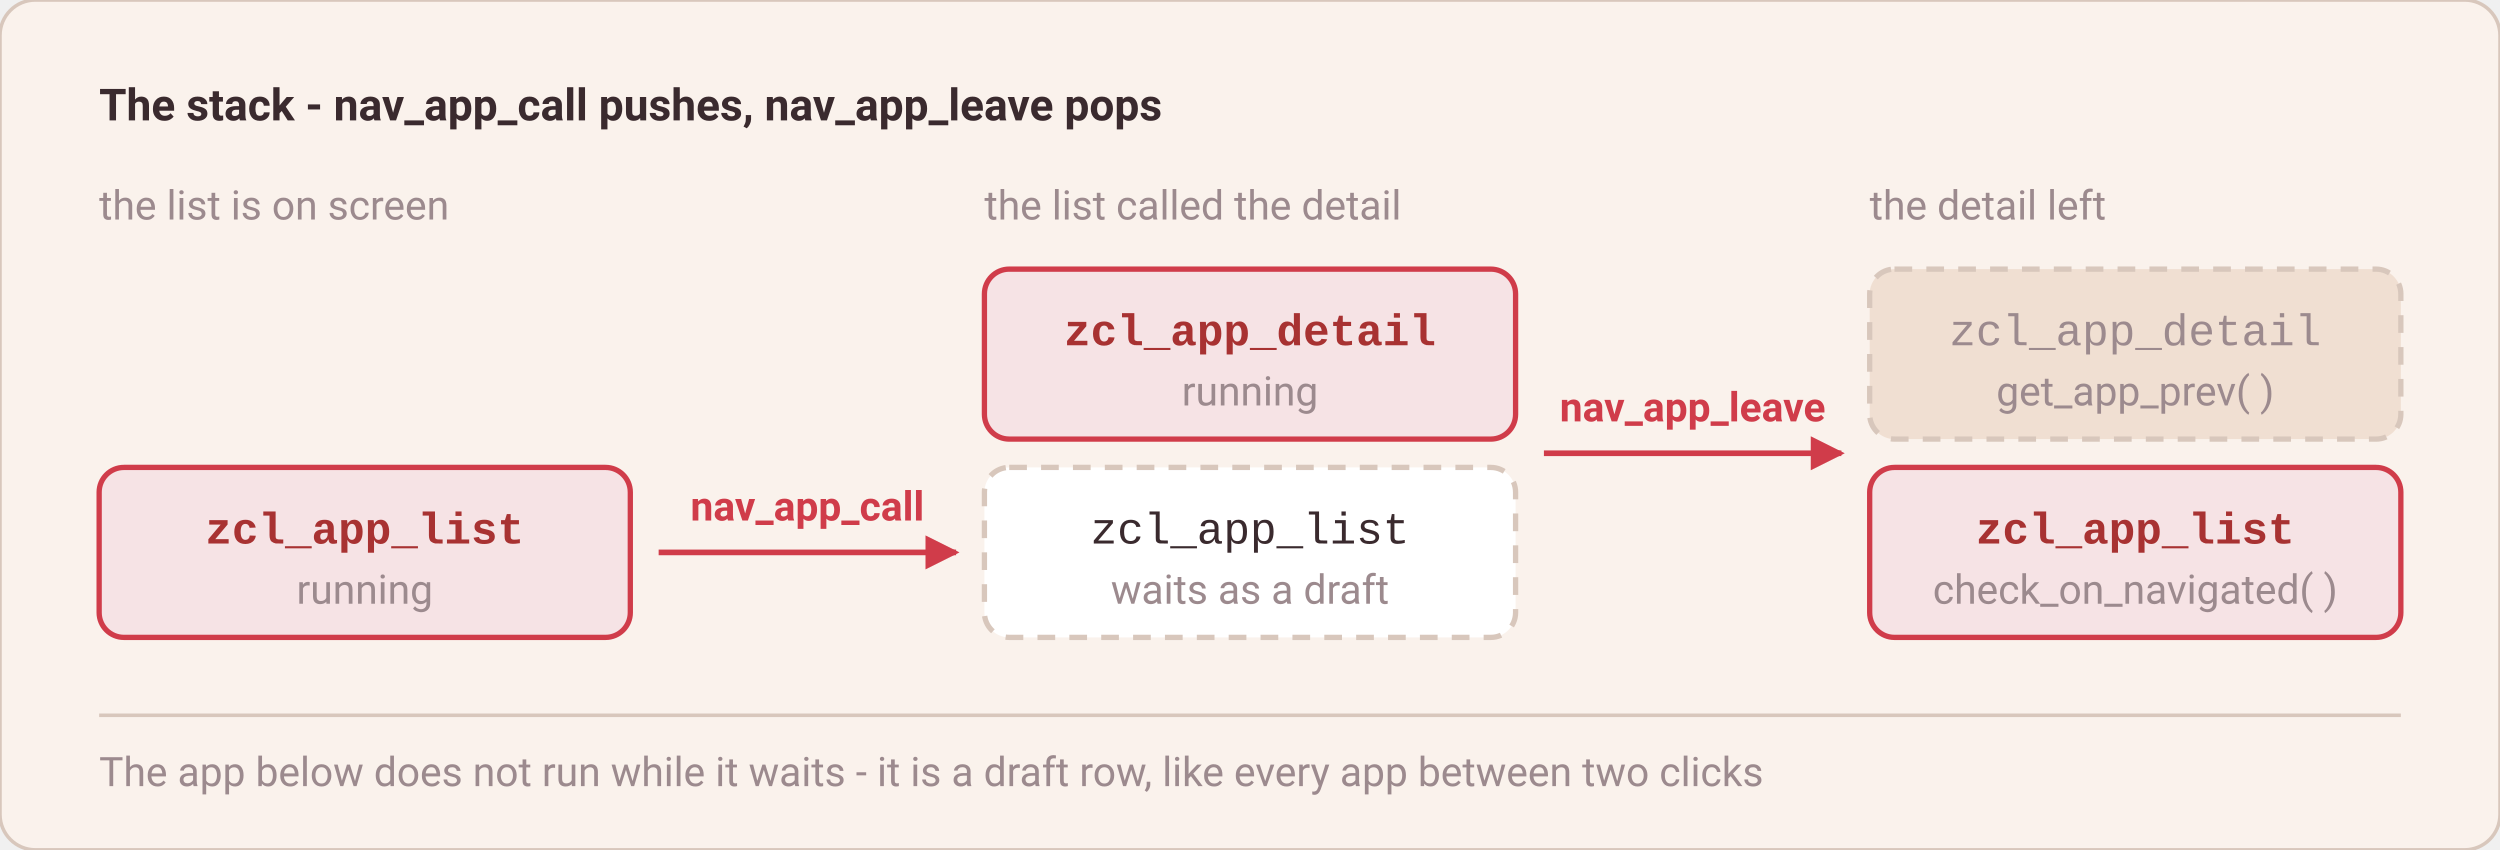
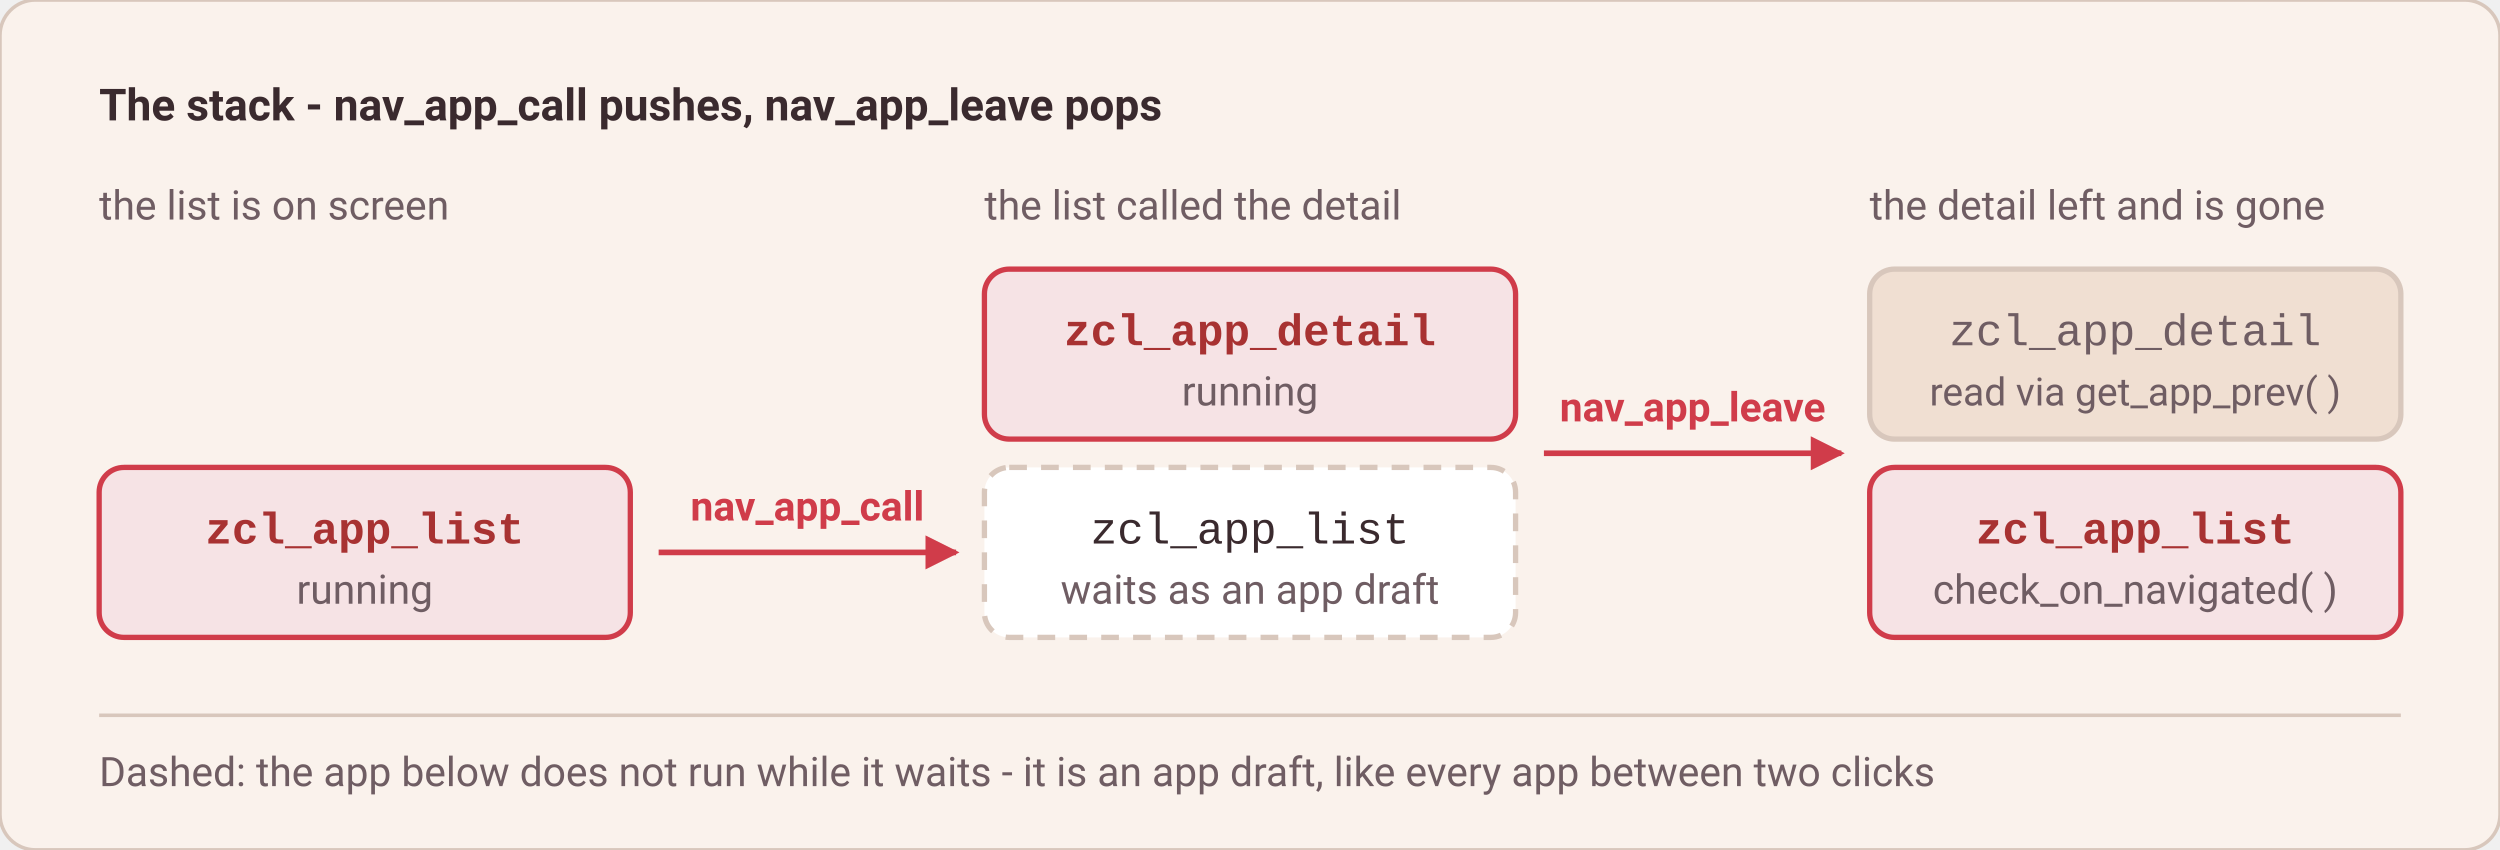
<svg xmlns="http://www.w3.org/2000/svg" viewBox="0 0 706 240" width="706" height="240" role="img">
-   <style data-dark="">@media (prefers-color-scheme:dark){[fill="#FAF2EC"]{fill:#172033}[fill="#F0DFD2"]{fill:#1e2940}[fill="#FFFFFF"]{fill:#0f1522}[fill="#3A2A2E"]{fill:#f1f4f9}[fill="#9C8A8E"]{fill:#9aa4b5}[fill="#F6E3E5"]{fill:#3a1d22}[fill="#D03C4A"]{fill:#f0606d}[fill="#A83232"]{fill:#ff8a95}[stroke="#D8C7BC"]{stroke:#34405a}[stroke="#9C8A8E"]{stroke:#6b778c}[stroke="#D03C4A"]{stroke:#f0606d}}</style>
+   <style data-dark="">@media (prefers-color-scheme:dark){[fill="#FAF2EC"]{fill:#172033}[fill="#F0DFD2"]{fill:#1e2940}[fill="#FFFFFF"]{fill:#0f1522}[fill="#3A2A2E"]{fill:#f1f4f9}[fill="#6F5D63"]{fill:#9aa4b5}[fill="#F6E3E5"]{fill:#3a1d22}[fill="#D03C4A"]{fill:#f0606d}[fill="#A83232"]{fill:#ff8a95}[stroke="#D8C7BC"]{stroke:#34405a}[stroke="#9C8A8E"]{stroke:#6b778c}[stroke="#D03C4A"]{stroke:#f0606d}}</style>
  <defs>
    <marker id="am" viewBox="0 0 10 10" refX="9" refY="5" markerWidth="6" markerHeight="6" orient="auto">
-       <path d="M0 0 L10 5 L0 10 z" fill="#9C8A8E" />
+       <path d="M0 0 L10 5 L0 10 z" fill="#6F5D63" />
    </marker>
    <marker id="ar" viewBox="0 0 10 10" refX="9" refY="5" markerWidth="6" markerHeight="6" orient="auto">
      <path d="M0 0 L10 5 L0 10 z" fill="#D03C4A" />
    </marker>
  </defs>
  <rect width="706" height="240" rx="10" fill="#FAF2EC" stroke="#D8C7BC" />
  <text x="28" y="34" font-family="-apple-system,BlinkMacSystemFont,'Segoe UI',Roboto,'Helvetica Neue',Arial,sans-serif" font-size="12.5" fill="#3A2A2E" font-weight="700" text-anchor="start">The stack - nav_app_call pushes, nav_app_leave pops</text>
-   <text x="28" y="62" font-family="-apple-system,BlinkMacSystemFont,'Segoe UI',Roboto,'Helvetica Neue',Arial,sans-serif" font-size="11.5" fill="#9C8A8E" font-weight="400" text-anchor="start">the list is on screen</text>
-   <text x="278" y="62" font-family="-apple-system,BlinkMacSystemFont,'Segoe UI',Roboto,'Helvetica Neue',Arial,sans-serif" font-size="11.5" fill="#9C8A8E" font-weight="400" text-anchor="start">the list called the detail</text>
-   <text x="528" y="62" font-family="-apple-system,BlinkMacSystemFont,'Segoe UI',Roboto,'Helvetica Neue',Arial,sans-serif" font-size="11.5" fill="#9C8A8E" font-weight="400" text-anchor="start">the detail left</text>
+   <text x="28" y="62" font-family="-apple-system,BlinkMacSystemFont,'Segoe UI',Roboto,'Helvetica Neue',Arial,sans-serif" font-size="11.5" fill="#6F5D63" font-weight="400" text-anchor="start">the list is on screen</text>
+   <text x="278" y="62" font-family="-apple-system,BlinkMacSystemFont,'Segoe UI',Roboto,'Helvetica Neue',Arial,sans-serif" font-size="11.5" fill="#6F5D63" font-weight="400" text-anchor="start">the list called the detail</text>
+   <text x="528" y="62" font-family="-apple-system,BlinkMacSystemFont,'Segoe UI',Roboto,'Helvetica Neue',Arial,sans-serif" font-size="11.5" fill="#6F5D63" font-weight="400" text-anchor="start">the detail left and is gone</text>
  <rect x="28" y="132" width="150" height="48" rx="7" fill="#F6E3E5" stroke="#D03C4A" stroke-width="1.5" />
  <text x="103" y="153.5" font-family="ui-monospace,SFMono-Regular,Menlo,Consolas,'Liberation Mono',monospace" font-size="12.5" fill="#A83232" font-weight="600" text-anchor="middle">zcl_app_list</text>
-   <text x="103" y="170.5" font-family="-apple-system,BlinkMacSystemFont,'Segoe UI',Roboto,'Helvetica Neue',Arial,sans-serif" font-size="11.5" fill="#9C8A8E" font-weight="400" text-anchor="middle">running</text>
+   <text x="103" y="170.5" font-family="-apple-system,BlinkMacSystemFont,'Segoe UI',Roboto,'Helvetica Neue',Arial,sans-serif" font-size="11.5" fill="#6F5D63" font-weight="400" text-anchor="middle">running</text>
  <rect x="278" y="76" width="150" height="48" rx="7" fill="#F6E3E5" stroke="#D03C4A" stroke-width="1.5" />
  <text x="353" y="97.5" font-family="ui-monospace,SFMono-Regular,Menlo,Consolas,'Liberation Mono',monospace" font-size="12.5" fill="#A83232" font-weight="600" text-anchor="middle">zcl_app_detail</text>
-   <text x="353" y="114.5" font-family="-apple-system,BlinkMacSystemFont,'Segoe UI',Roboto,'Helvetica Neue',Arial,sans-serif" font-size="11.5" fill="#9C8A8E" font-weight="400" text-anchor="middle">running</text>
+   <text x="353" y="114.5" font-family="-apple-system,BlinkMacSystemFont,'Segoe UI',Roboto,'Helvetica Neue',Arial,sans-serif" font-size="11.5" fill="#6F5D63" font-weight="400" text-anchor="middle">running</text>
  <rect x="278" y="132" width="150" height="48" rx="7" fill="#FFFFFF" stroke="#D8C7BC" stroke-width="1.5" stroke-dasharray="5 4" />
  <text x="353" y="153.5" font-family="ui-monospace,SFMono-Regular,Menlo,Consolas,'Liberation Mono',monospace" font-size="12.5" fill="#3A2A2E" font-weight="500" text-anchor="middle">zcl_app_list</text>
-   <text x="353" y="170.5" font-family="-apple-system,BlinkMacSystemFont,'Segoe UI',Roboto,'Helvetica Neue',Arial,sans-serif" font-size="11.5" fill="#9C8A8E" font-weight="400" text-anchor="middle">waits as a draft</text>
-   <rect x="528" y="76" width="150" height="48" rx="7" fill="#F0DFD2" stroke="#D8C7BC" stroke-width="1.5" stroke-dasharray="5 4" />
-   <text x="603" y="97.5" font-family="ui-monospace,SFMono-Regular,Menlo,Consolas,'Liberation Mono',monospace" font-size="12.5" fill="#9C8A8E" font-weight="500" text-anchor="middle">zcl_app_detail</text>
-   <text x="603" y="114.5" font-family="-apple-system,BlinkMacSystemFont,'Segoe UI',Roboto,'Helvetica Neue',Arial,sans-serif" font-size="11.5" fill="#9C8A8E" font-weight="400" text-anchor="middle">get_app_prev( )</text>
+   <text x="353" y="170.5" font-family="-apple-system,BlinkMacSystemFont,'Segoe UI',Roboto,'Helvetica Neue',Arial,sans-serif" font-size="11.5" fill="#6F5D63" font-weight="400" text-anchor="middle">waits as an app draft</text>
+   <rect x="528" y="76" width="150" height="48" rx="7" fill="#F0DFD2" stroke="#D8C7BC" stroke-width="1.5" />
+   <text x="603" y="97.5" font-family="ui-monospace,SFMono-Regular,Menlo,Consolas,'Liberation Mono',monospace" font-size="12.5" fill="#6F5D63" font-weight="500" text-anchor="middle">zcl_app_detail</text>
+   <text x="603" y="114.5" font-family="-apple-system,BlinkMacSystemFont,'Segoe UI',Roboto,'Helvetica Neue',Arial,sans-serif" font-size="11" fill="#6F5D63" font-weight="400" text-anchor="middle">read via get_app_prev( )</text>
  <rect x="528" y="132" width="150" height="48" rx="7" fill="#F6E3E5" stroke="#D03C4A" stroke-width="1.5" />
  <text x="603" y="153.5" font-family="ui-monospace,SFMono-Regular,Menlo,Consolas,'Liberation Mono',monospace" font-size="12.5" fill="#A83232" font-weight="600" text-anchor="middle">zcl_app_list</text>
-   <text x="603" y="170.5" font-family="-apple-system,BlinkMacSystemFont,'Segoe UI',Roboto,'Helvetica Neue',Arial,sans-serif" font-size="11.5" fill="#9C8A8E" font-weight="400" text-anchor="middle">check_on_navigated( )</text>
+   <text x="603" y="170.5" font-family="-apple-system,BlinkMacSystemFont,'Segoe UI',Roboto,'Helvetica Neue',Arial,sans-serif" font-size="11.5" fill="#6F5D63" font-weight="400" text-anchor="middle">check_on_navigated( )</text>
  <line x1="186" y1="156" x2="270" y2="156" stroke="#D03C4A" stroke-width="1.6" marker-end="url(#ar)" />
  <text x="228" y="147" font-family="-apple-system,BlinkMacSystemFont,'Segoe UI',Roboto,'Helvetica Neue',Arial,sans-serif" font-size="11.5" fill="#D03C4A" font-weight="600" text-anchor="middle">nav_app_call</text>
  <line x1="436" y1="128" x2="520" y2="128" stroke="#D03C4A" stroke-width="1.6" marker-end="url(#ar)" />
  <text x="478" y="119" font-family="-apple-system,BlinkMacSystemFont,'Segoe UI',Roboto,'Helvetica Neue',Arial,sans-serif" font-size="11.5" fill="#D03C4A" font-weight="600" text-anchor="middle">nav_app_leave</text>
  <line x1="28" y1="202" x2="678" y2="202" stroke="#D8C7BC" />
-   <text x="28" y="222" font-family="-apple-system,BlinkMacSystemFont,'Segoe UI',Roboto,'Helvetica Neue',Arial,sans-serif" font-size="11.5" fill="#9C8A8E" font-weight="400" text-anchor="start">The app below does not run while it waits - it is a draft row, like every app between two clicks</text>
+   <text x="28" y="222" font-family="-apple-system,BlinkMacSystemFont,'Segoe UI',Roboto,'Helvetica Neue',Arial,sans-serif" font-size="11.5" fill="#6F5D63" font-weight="400" text-anchor="start">Dashed: the app below does not run while it waits - it is an app draft, like every app between two clicks</text>
</svg>
